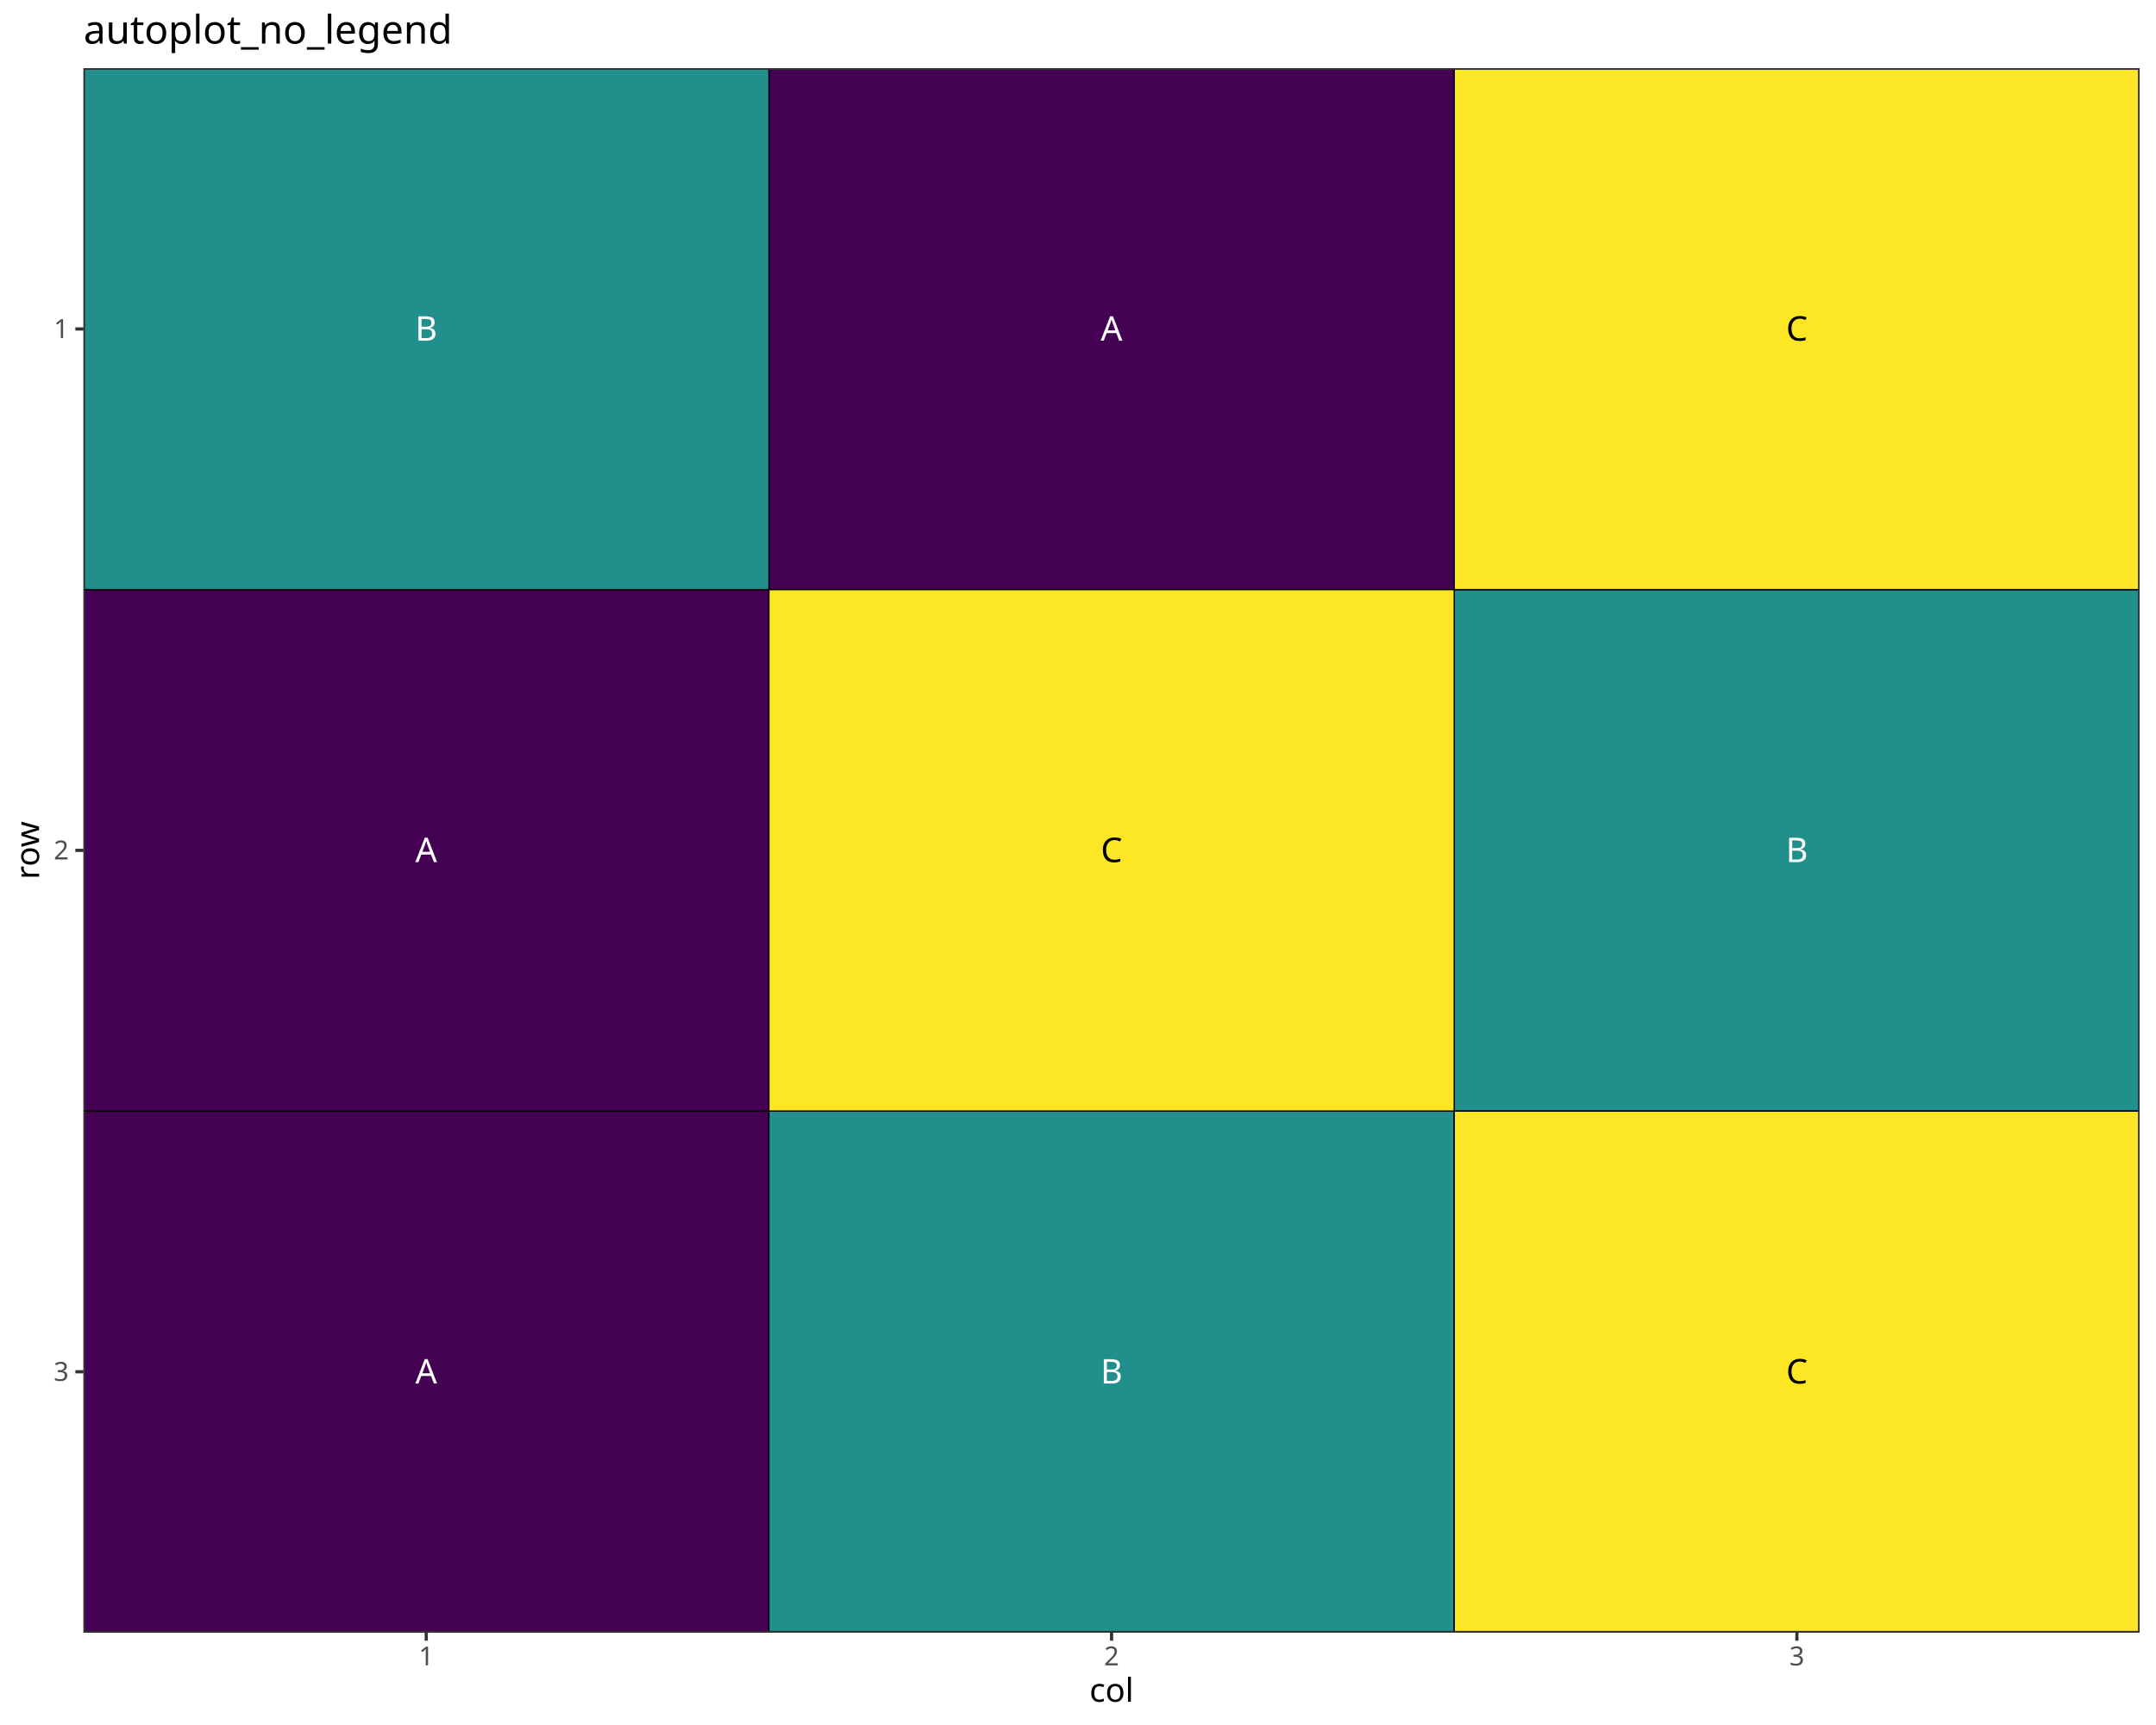
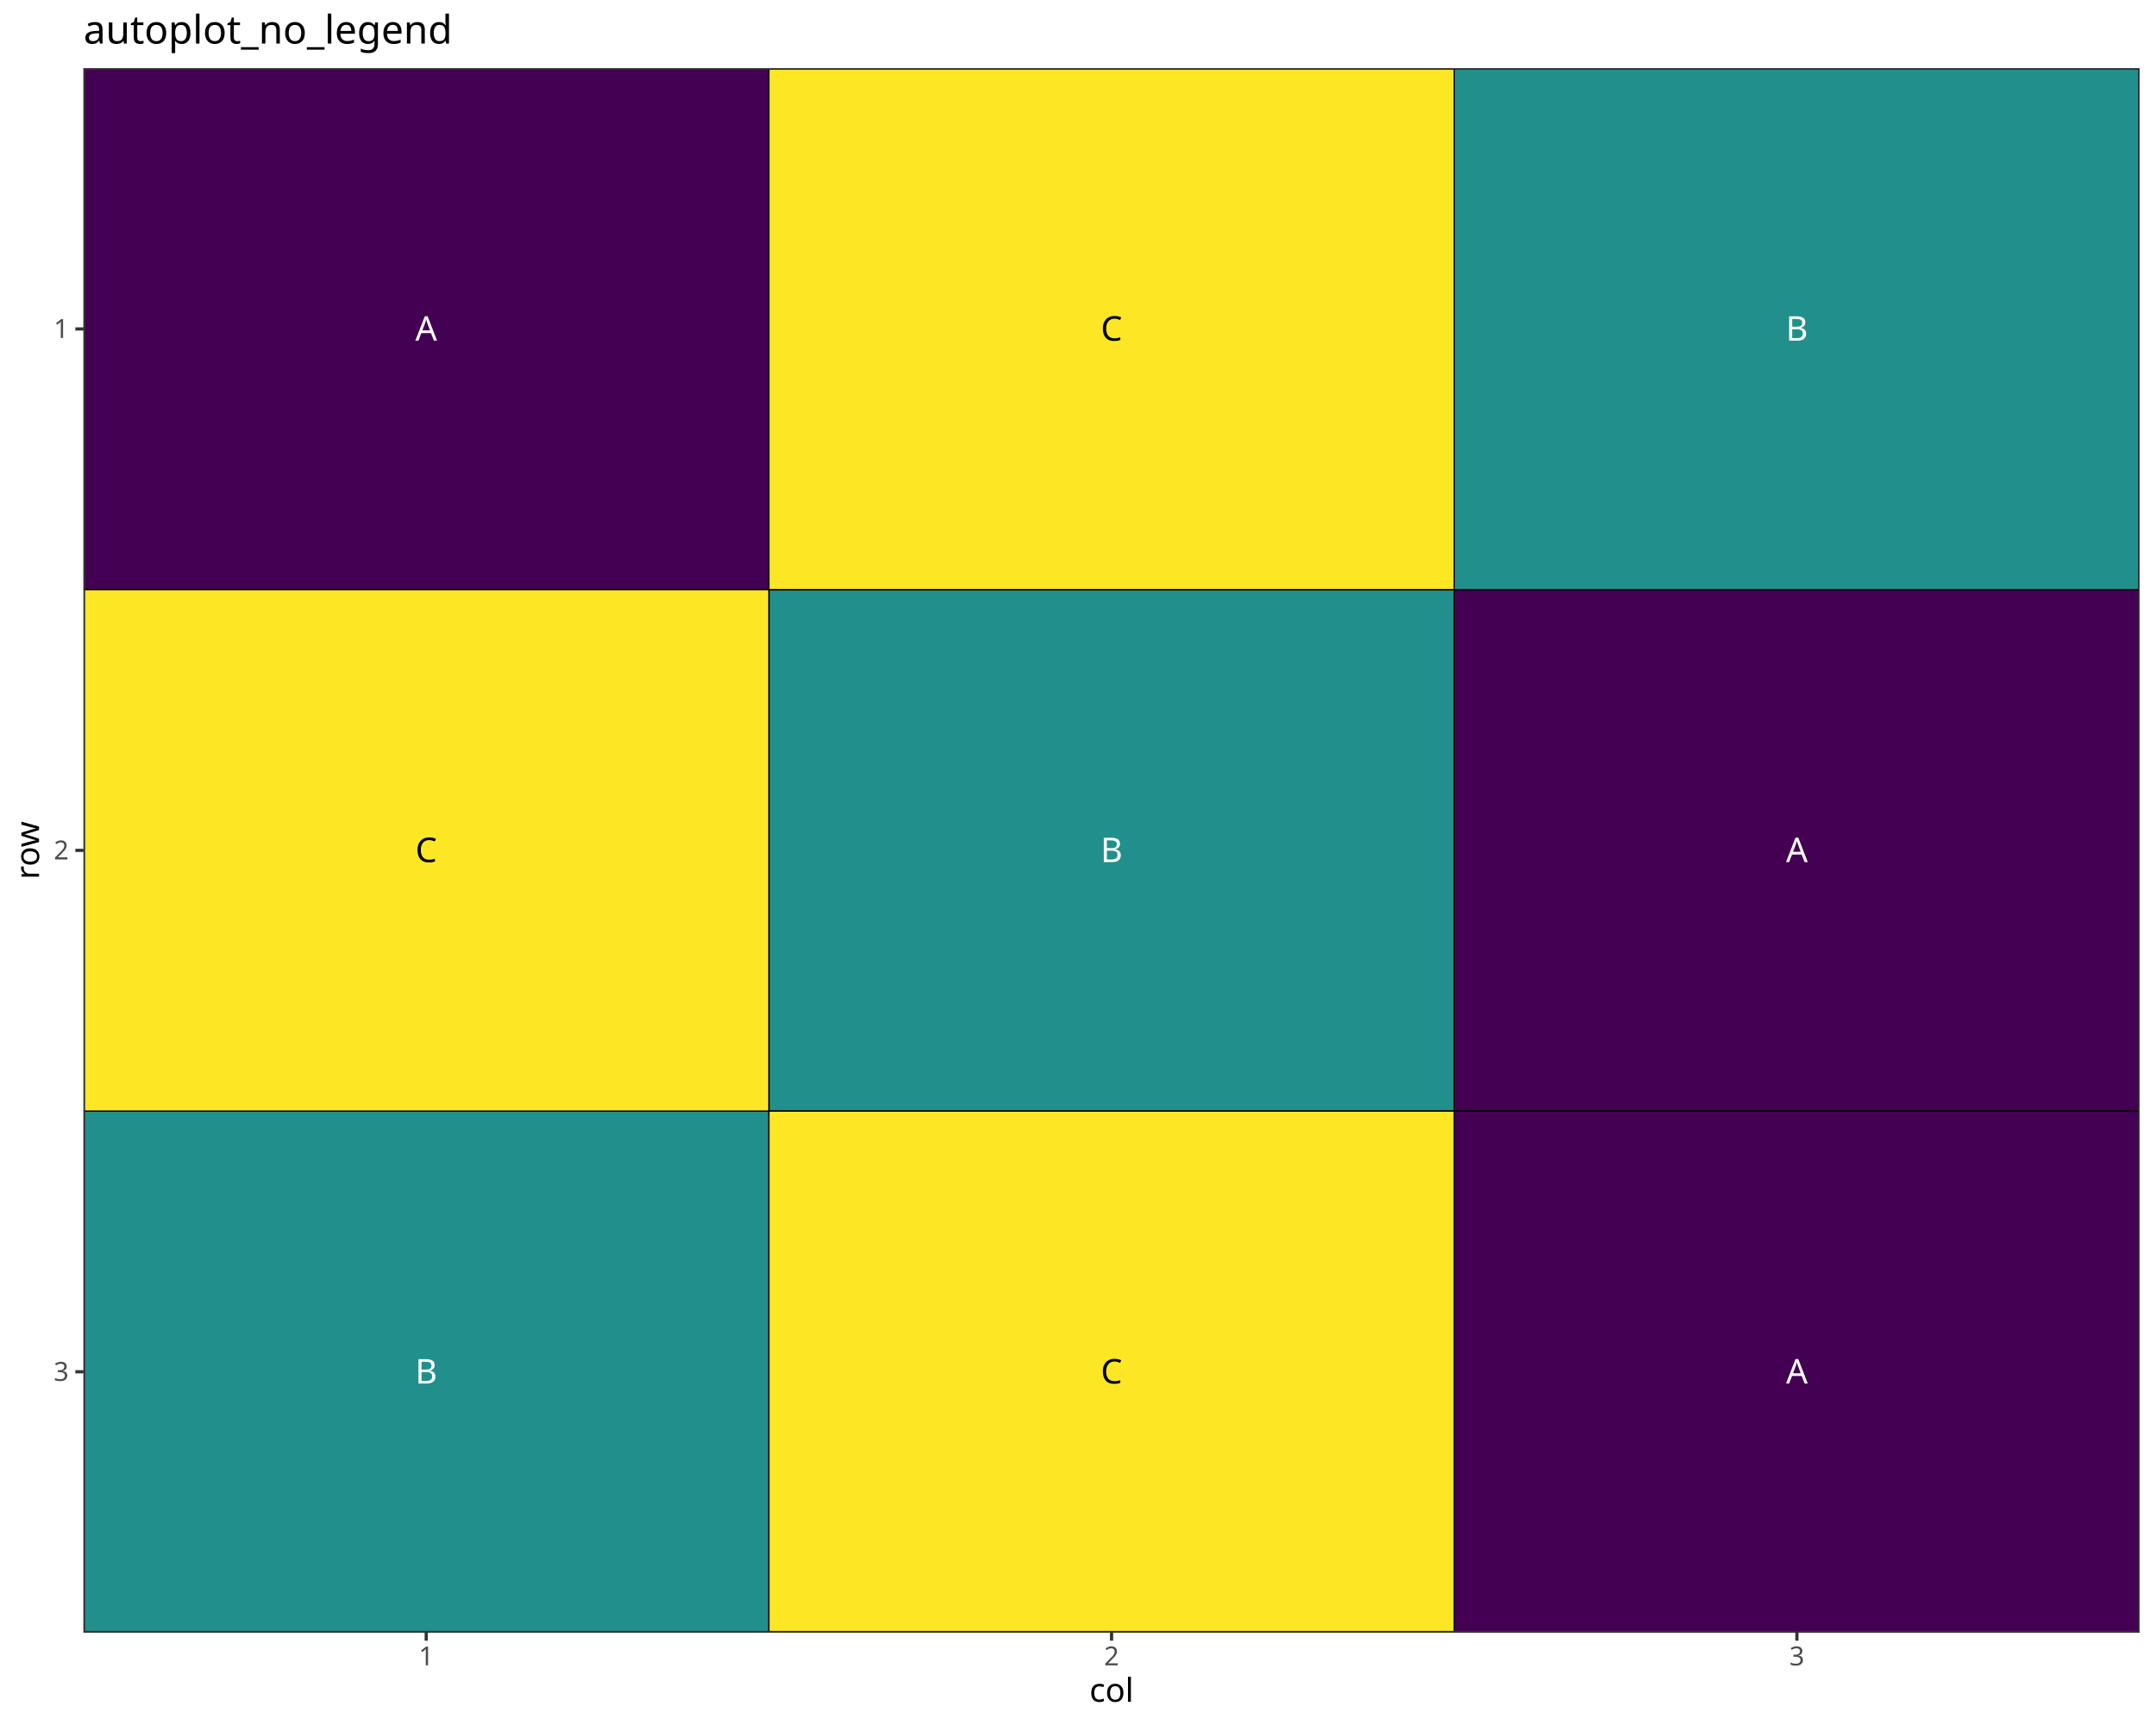
<svg xmlns="http://www.w3.org/2000/svg" class="svglite" data-engine-version="2.0" width="720.00pt" height="576.00pt" viewBox="0 0 720.00 576.00">
  <defs>
    <style type="text/css">
    .svglite line, .svglite polyline, .svglite polygon, .svglite path, .svglite rect, .svglite circle {
      fill: none;
      stroke: #000000;
      stroke-linecap: round;
      stroke-linejoin: round;
      stroke-miterlimit: 10.00;
    }
  </style>
  </defs>
  <rect width="100%" height="100%" style="stroke: none; fill: #FFFFFF;" />
  <defs>
    <clipPath id="cpMC4wMHw3MjAuMDB8MC4wMHw1NzYuMDA=">
      <rect x="0.00" y="0.00" width="720.00" height="576.00" />
    </clipPath>
  </defs>
  <g clip-path="url(#cpMC4wMHw3MjAuMDB8MC4wMHw1NzYuMDA=)">
    <rect x="0.00" y="0.00" width="720.00" height="576.00" style="stroke-width: 1.07; stroke: #FFFFFF; fill: #FFFFFF;" />
  </g>
  <defs>
    <clipPath id="cpMjcuOTB8NzE0LjUyfDIyLjc4fDU0NS4xMQ==">
      <rect x="27.90" y="22.78" width="686.62" height="522.33" />
    </clipPath>
  </defs>
  <g clip-path="url(#cpMjcuOTB8NzE0LjUyfDIyLjc4fDU0NS4xMQ==)">
    <rect x="27.90" y="22.78" width="686.62" height="522.33" style="stroke-width: 1.07; stroke: none; fill: #FFFFFF;" />
    <polyline points="27.90,22.78 714.52,22.78 " style="stroke-width: 0.53; stroke: #EBEBEB; stroke-linecap: butt;" />
    <polyline points="27.90,196.89 714.52,196.89 " style="stroke-width: 0.53; stroke: #EBEBEB; stroke-linecap: butt;" />
    <polyline points="27.90,371.00 714.52,371.00 " style="stroke-width: 0.53; stroke: #EBEBEB; stroke-linecap: butt;" />
    <polyline points="27.90,545.11 714.52,545.11 " style="stroke-width: 0.53; stroke: #EBEBEB; stroke-linecap: butt;" />
    <polyline points="27.90,545.11 27.90,22.78 " style="stroke-width: 0.53; stroke: #EBEBEB; stroke-linecap: butt;" />
    <polyline points="256.77,545.11 256.77,22.78 " style="stroke-width: 0.53; stroke: #EBEBEB; stroke-linecap: butt;" />
    <polyline points="485.65,545.11 485.65,22.78 " style="stroke-width: 0.53; stroke: #EBEBEB; stroke-linecap: butt;" />
    <polyline points="714.52,545.11 714.52,22.78 " style="stroke-width: 0.53; stroke: #EBEBEB; stroke-linecap: butt;" />
    <polyline points="27.90,109.84 714.52,109.84 " style="stroke-width: 1.07; stroke: #EBEBEB; stroke-linecap: butt;" />
    <polyline points="27.90,283.95 714.52,283.95 " style="stroke-width: 1.07; stroke: #EBEBEB; stroke-linecap: butt;" />
    <polyline points="27.90,458.06 714.52,458.06 " style="stroke-width: 1.07; stroke: #EBEBEB; stroke-linecap: butt;" />
    <polyline points="142.34,545.11 142.34,22.78 " style="stroke-width: 1.07; stroke: #EBEBEB; stroke-linecap: butt;" />
    <polyline points="371.21,545.11 371.21,22.78 " style="stroke-width: 1.07; stroke: #EBEBEB; stroke-linecap: butt;" />
    <polyline points="600.08,545.11 600.08,22.78 " style="stroke-width: 1.07; stroke: #EBEBEB; stroke-linecap: butt;" />
-     <rect x="27.90" y="371.00" width="228.87" height="174.11" style="stroke-width: 0.43; stroke-linecap: butt; stroke-linejoin: miter; fill: #440154;" />
-     <rect x="256.77" y="22.78" width="228.87" height="174.11" style="stroke-width: 0.43; stroke-linecap: butt; stroke-linejoin: miter; fill: #440154;" />
-     <rect x="27.90" y="196.89" width="228.87" height="174.11" style="stroke-width: 0.43; stroke-linecap: butt; stroke-linejoin: miter; fill: #440154;" />
-     <rect x="27.90" y="22.78" width="228.87" height="174.11" style="stroke-width: 0.43; stroke-linecap: butt; stroke-linejoin: miter; fill: #21908C;" />
-     <rect x="485.65" y="196.89" width="228.87" height="174.11" style="stroke-width: 0.43; stroke-linecap: butt; stroke-linejoin: miter; fill: #21908C;" />
-     <rect x="256.77" y="371.00" width="228.87" height="174.11" style="stroke-width: 0.43; stroke-linecap: butt; stroke-linejoin: miter; fill: #21908C;" />
-     <rect x="256.77" y="196.89" width="228.87" height="174.11" style="stroke-width: 0.43; stroke-linecap: butt; stroke-linejoin: miter; fill: #FDE725;" />
-     <rect x="485.65" y="22.78" width="228.87" height="174.11" style="stroke-width: 0.43; stroke-linecap: butt; stroke-linejoin: miter; fill: #FDE725;" />
-     <rect x="485.65" y="371.00" width="228.87" height="174.11" style="stroke-width: 0.43; stroke-linecap: butt; stroke-linejoin: miter; fill: #FDE725;" />
-     <text x="142.34" y="461.97" text-anchor="middle" style="font-size: 11.38px; fill: #FFFFFF; font-family: sans;" textLength="7.59px" lengthAdjust="spacingAndGlyphs">A</text>
-     <text x="371.21" y="113.75" text-anchor="middle" style="font-size: 11.38px; fill: #FFFFFF; font-family: sans;" textLength="7.59px" lengthAdjust="spacingAndGlyphs">A</text>
-     <text x="142.34" y="287.86" text-anchor="middle" style="font-size: 11.38px; fill: #FFFFFF; font-family: sans;" textLength="7.59px" lengthAdjust="spacingAndGlyphs">A</text>
-     <text x="142.34" y="113.75" text-anchor="middle" style="font-size: 11.38px; fill: #FFFFFF; font-family: sans;" textLength="7.59px" lengthAdjust="spacingAndGlyphs">B</text>
-     <text x="600.08" y="287.86" text-anchor="middle" style="font-size: 11.38px; fill: #FFFFFF; font-family: sans;" textLength="7.59px" lengthAdjust="spacingAndGlyphs">B</text>
-     <text x="371.21" y="461.97" text-anchor="middle" style="font-size: 11.38px; fill: #FFFFFF; font-family: sans;" textLength="7.59px" lengthAdjust="spacingAndGlyphs">B</text>
-     <text x="371.21" y="287.86" text-anchor="middle" style="font-size: 11.38px; font-family: sans;" textLength="8.22px" lengthAdjust="spacingAndGlyphs">C</text>
-     <text x="600.08" y="113.75" text-anchor="middle" style="font-size: 11.38px; font-family: sans;" textLength="8.22px" lengthAdjust="spacingAndGlyphs">C</text>
-     <text x="600.08" y="461.97" text-anchor="middle" style="font-size: 11.38px; font-family: sans;" textLength="8.22px" lengthAdjust="spacingAndGlyphs">C</text>
+     <rect x="27.90" y="22.78" width="228.87" height="174.11" style="stroke-width: 0.43; stroke-linecap: butt; stroke-linejoin: miter; fill: #440154;" />
+     <rect x="485.65" y="196.89" width="228.87" height="174.11" style="stroke-width: 0.43; stroke-linecap: butt; stroke-linejoin: miter; fill: #440154;" />
+     <rect x="485.65" y="371.00" width="228.87" height="174.11" style="stroke-width: 0.43; stroke-linecap: butt; stroke-linejoin: miter; fill: #440154;" />
+     <rect x="485.65" y="22.78" width="228.87" height="174.11" style="stroke-width: 0.43; stroke-linecap: butt; stroke-linejoin: miter; fill: #21908C;" />
+     <rect x="27.90" y="371.00" width="228.87" height="174.11" style="stroke-width: 0.43; stroke-linecap: butt; stroke-linejoin: miter; fill: #21908C;" />
+     <rect x="256.77" y="196.89" width="228.87" height="174.11" style="stroke-width: 0.43; stroke-linecap: butt; stroke-linejoin: miter; fill: #21908C;" />
+     <rect x="27.90" y="196.89" width="228.87" height="174.11" style="stroke-width: 0.43; stroke-linecap: butt; stroke-linejoin: miter; fill: #FDE725;" />
+     <rect x="256.77" y="22.78" width="228.87" height="174.11" style="stroke-width: 0.43; stroke-linecap: butt; stroke-linejoin: miter; fill: #FDE725;" />
+     <rect x="256.77" y="371.00" width="228.87" height="174.11" style="stroke-width: 0.43; stroke-linecap: butt; stroke-linejoin: miter; fill: #FDE725;" />
+     <text x="142.34" y="113.75" text-anchor="middle" style="font-size: 11.38px; fill: #FFFFFF; font-family: sans;" textLength="7.59px" lengthAdjust="spacingAndGlyphs">A</text>
+     <text x="600.08" y="287.86" text-anchor="middle" style="font-size: 11.38px; fill: #FFFFFF; font-family: sans;" textLength="7.59px" lengthAdjust="spacingAndGlyphs">A</text>
+     <text x="600.08" y="461.97" text-anchor="middle" style="font-size: 11.38px; fill: #FFFFFF; font-family: sans;" textLength="7.59px" lengthAdjust="spacingAndGlyphs">A</text>
+     <text x="600.08" y="113.75" text-anchor="middle" style="font-size: 11.38px; fill: #FFFFFF; font-family: sans;" textLength="7.59px" lengthAdjust="spacingAndGlyphs">B</text>
+     <text x="142.34" y="461.97" text-anchor="middle" style="font-size: 11.38px; fill: #FFFFFF; font-family: sans;" textLength="7.59px" lengthAdjust="spacingAndGlyphs">B</text>
+     <text x="371.21" y="287.86" text-anchor="middle" style="font-size: 11.38px; fill: #FFFFFF; font-family: sans;" textLength="7.59px" lengthAdjust="spacingAndGlyphs">B</text>
+     <text x="142.34" y="287.86" text-anchor="middle" style="font-size: 11.38px; font-family: sans;" textLength="8.22px" lengthAdjust="spacingAndGlyphs">C</text>
+     <text x="371.21" y="113.75" text-anchor="middle" style="font-size: 11.38px; font-family: sans;" textLength="8.22px" lengthAdjust="spacingAndGlyphs">C</text>
+     <text x="371.21" y="461.97" text-anchor="middle" style="font-size: 11.38px; font-family: sans;" textLength="8.22px" lengthAdjust="spacingAndGlyphs">C</text>
    <rect x="27.90" y="22.78" width="686.62" height="522.33" style="stroke-width: 1.07; stroke: #333333;" />
  </g>
  <g clip-path="url(#cpMC4wMHw3MjAuMDB8MC4wMHw1NzYuMDA=)">
    <text x="22.97" y="112.87" text-anchor="end" style="font-size: 8.80px; fill: #4D4D4D; font-family: sans;" textLength="4.89px" lengthAdjust="spacingAndGlyphs">1</text>
    <text x="22.97" y="286.98" text-anchor="end" style="font-size: 8.80px; fill: #4D4D4D; font-family: sans;" textLength="4.89px" lengthAdjust="spacingAndGlyphs">2</text>
    <text x="22.97" y="461.09" text-anchor="end" style="font-size: 8.80px; fill: #4D4D4D; font-family: sans;" textLength="4.89px" lengthAdjust="spacingAndGlyphs">3</text>
    <polyline points="25.16,109.84 27.90,109.84 " style="stroke-width: 1.07; stroke: #333333; stroke-linecap: butt;" />
    <polyline points="25.16,283.95 27.90,283.95 " style="stroke-width: 1.07; stroke: #333333; stroke-linecap: butt;" />
    <polyline points="25.16,458.06 27.90,458.06 " style="stroke-width: 1.07; stroke: #333333; stroke-linecap: butt;" />
    <polyline points="142.34,547.85 142.34,545.11 " style="stroke-width: 1.07; stroke: #333333; stroke-linecap: butt;" />
    <polyline points="371.21,547.85 371.21,545.11 " style="stroke-width: 1.07; stroke: #333333; stroke-linecap: butt;" />
    <polyline points="600.08,547.85 600.08,545.11 " style="stroke-width: 1.07; stroke: #333333; stroke-linecap: butt;" />
    <text x="142.34" y="556.10" text-anchor="middle" style="font-size: 8.80px; fill: #4D4D4D; font-family: sans;" textLength="4.89px" lengthAdjust="spacingAndGlyphs">1</text>
    <text x="371.21" y="556.10" text-anchor="middle" style="font-size: 8.80px; fill: #4D4D4D; font-family: sans;" textLength="4.89px" lengthAdjust="spacingAndGlyphs">2</text>
    <text x="600.08" y="556.10" text-anchor="middle" style="font-size: 8.80px; fill: #4D4D4D; font-family: sans;" textLength="4.89px" lengthAdjust="spacingAndGlyphs">3</text>
    <text x="371.21" y="568.24" text-anchor="middle" style="font-size: 11.00px; font-family: sans;" textLength="14.06px" lengthAdjust="spacingAndGlyphs">col</text>
    <text transform="translate(13.05,283.95) rotate(-90)" text-anchor="middle" style="font-size: 11.00px; font-family: sans;" textLength="17.73px" lengthAdjust="spacingAndGlyphs">row</text>
    <text x="27.90" y="14.56" style="font-size: 13.20px; font-family: sans;" textLength="115.98px" lengthAdjust="spacingAndGlyphs">autoplot_no_legend</text>
  </g>
</svg>
